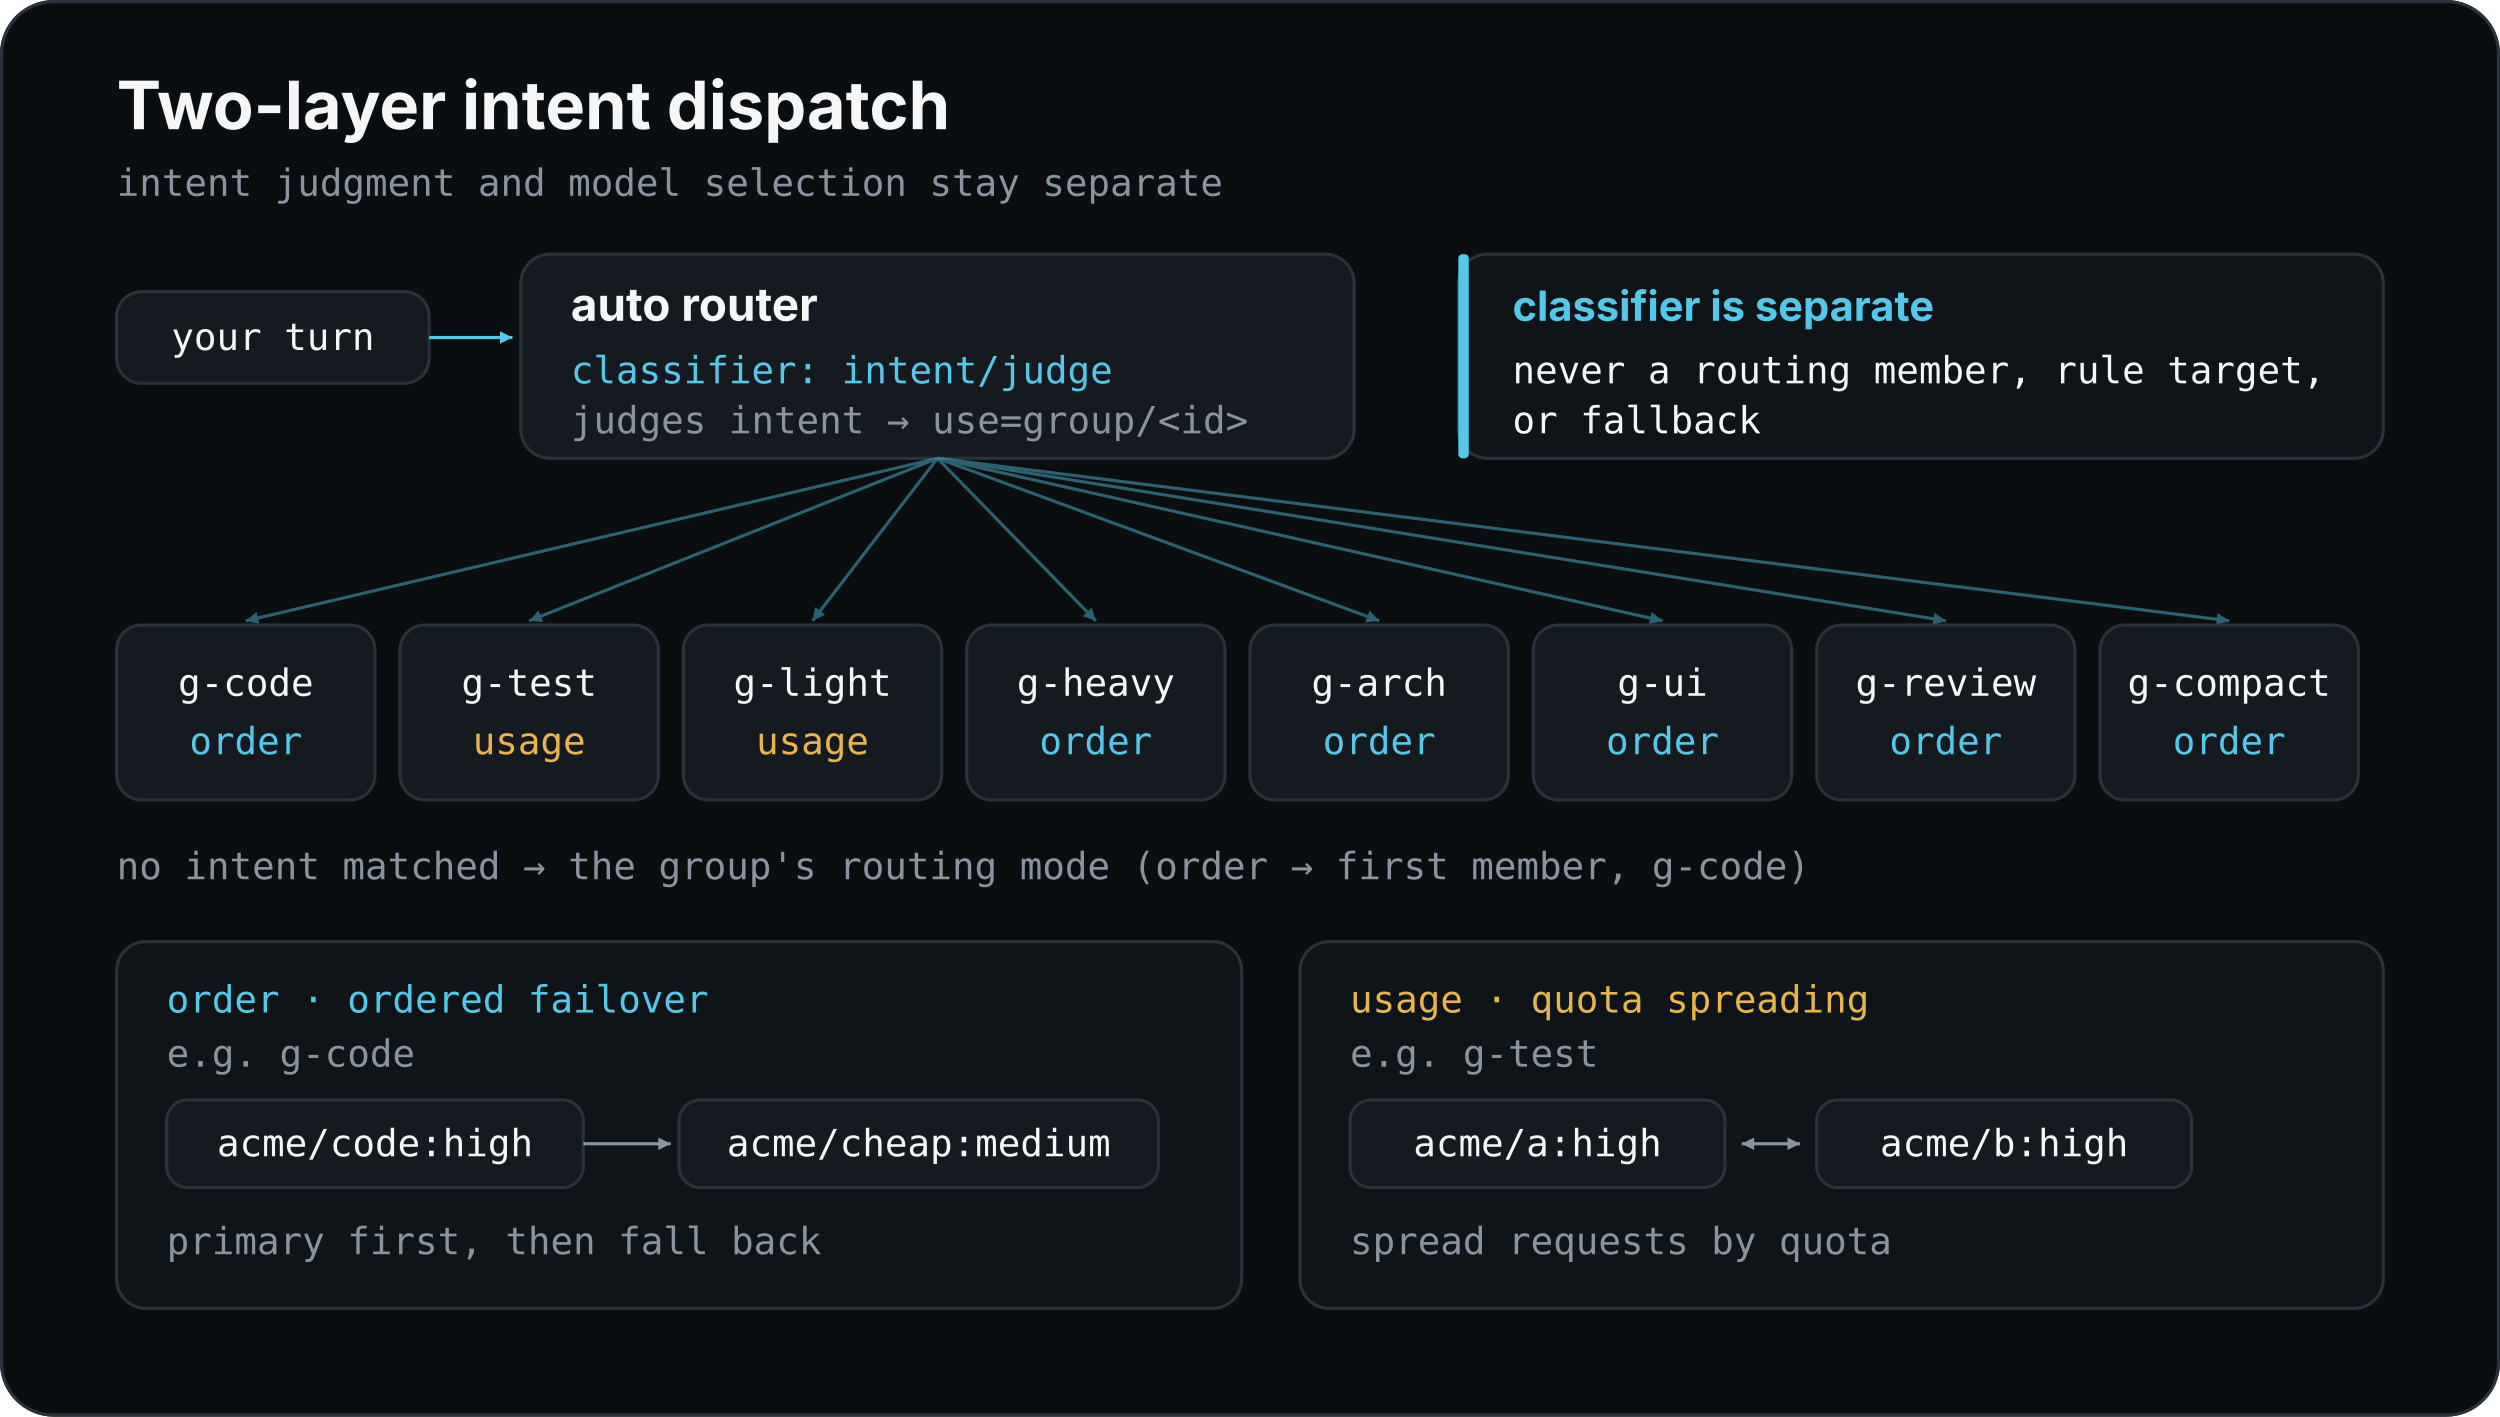
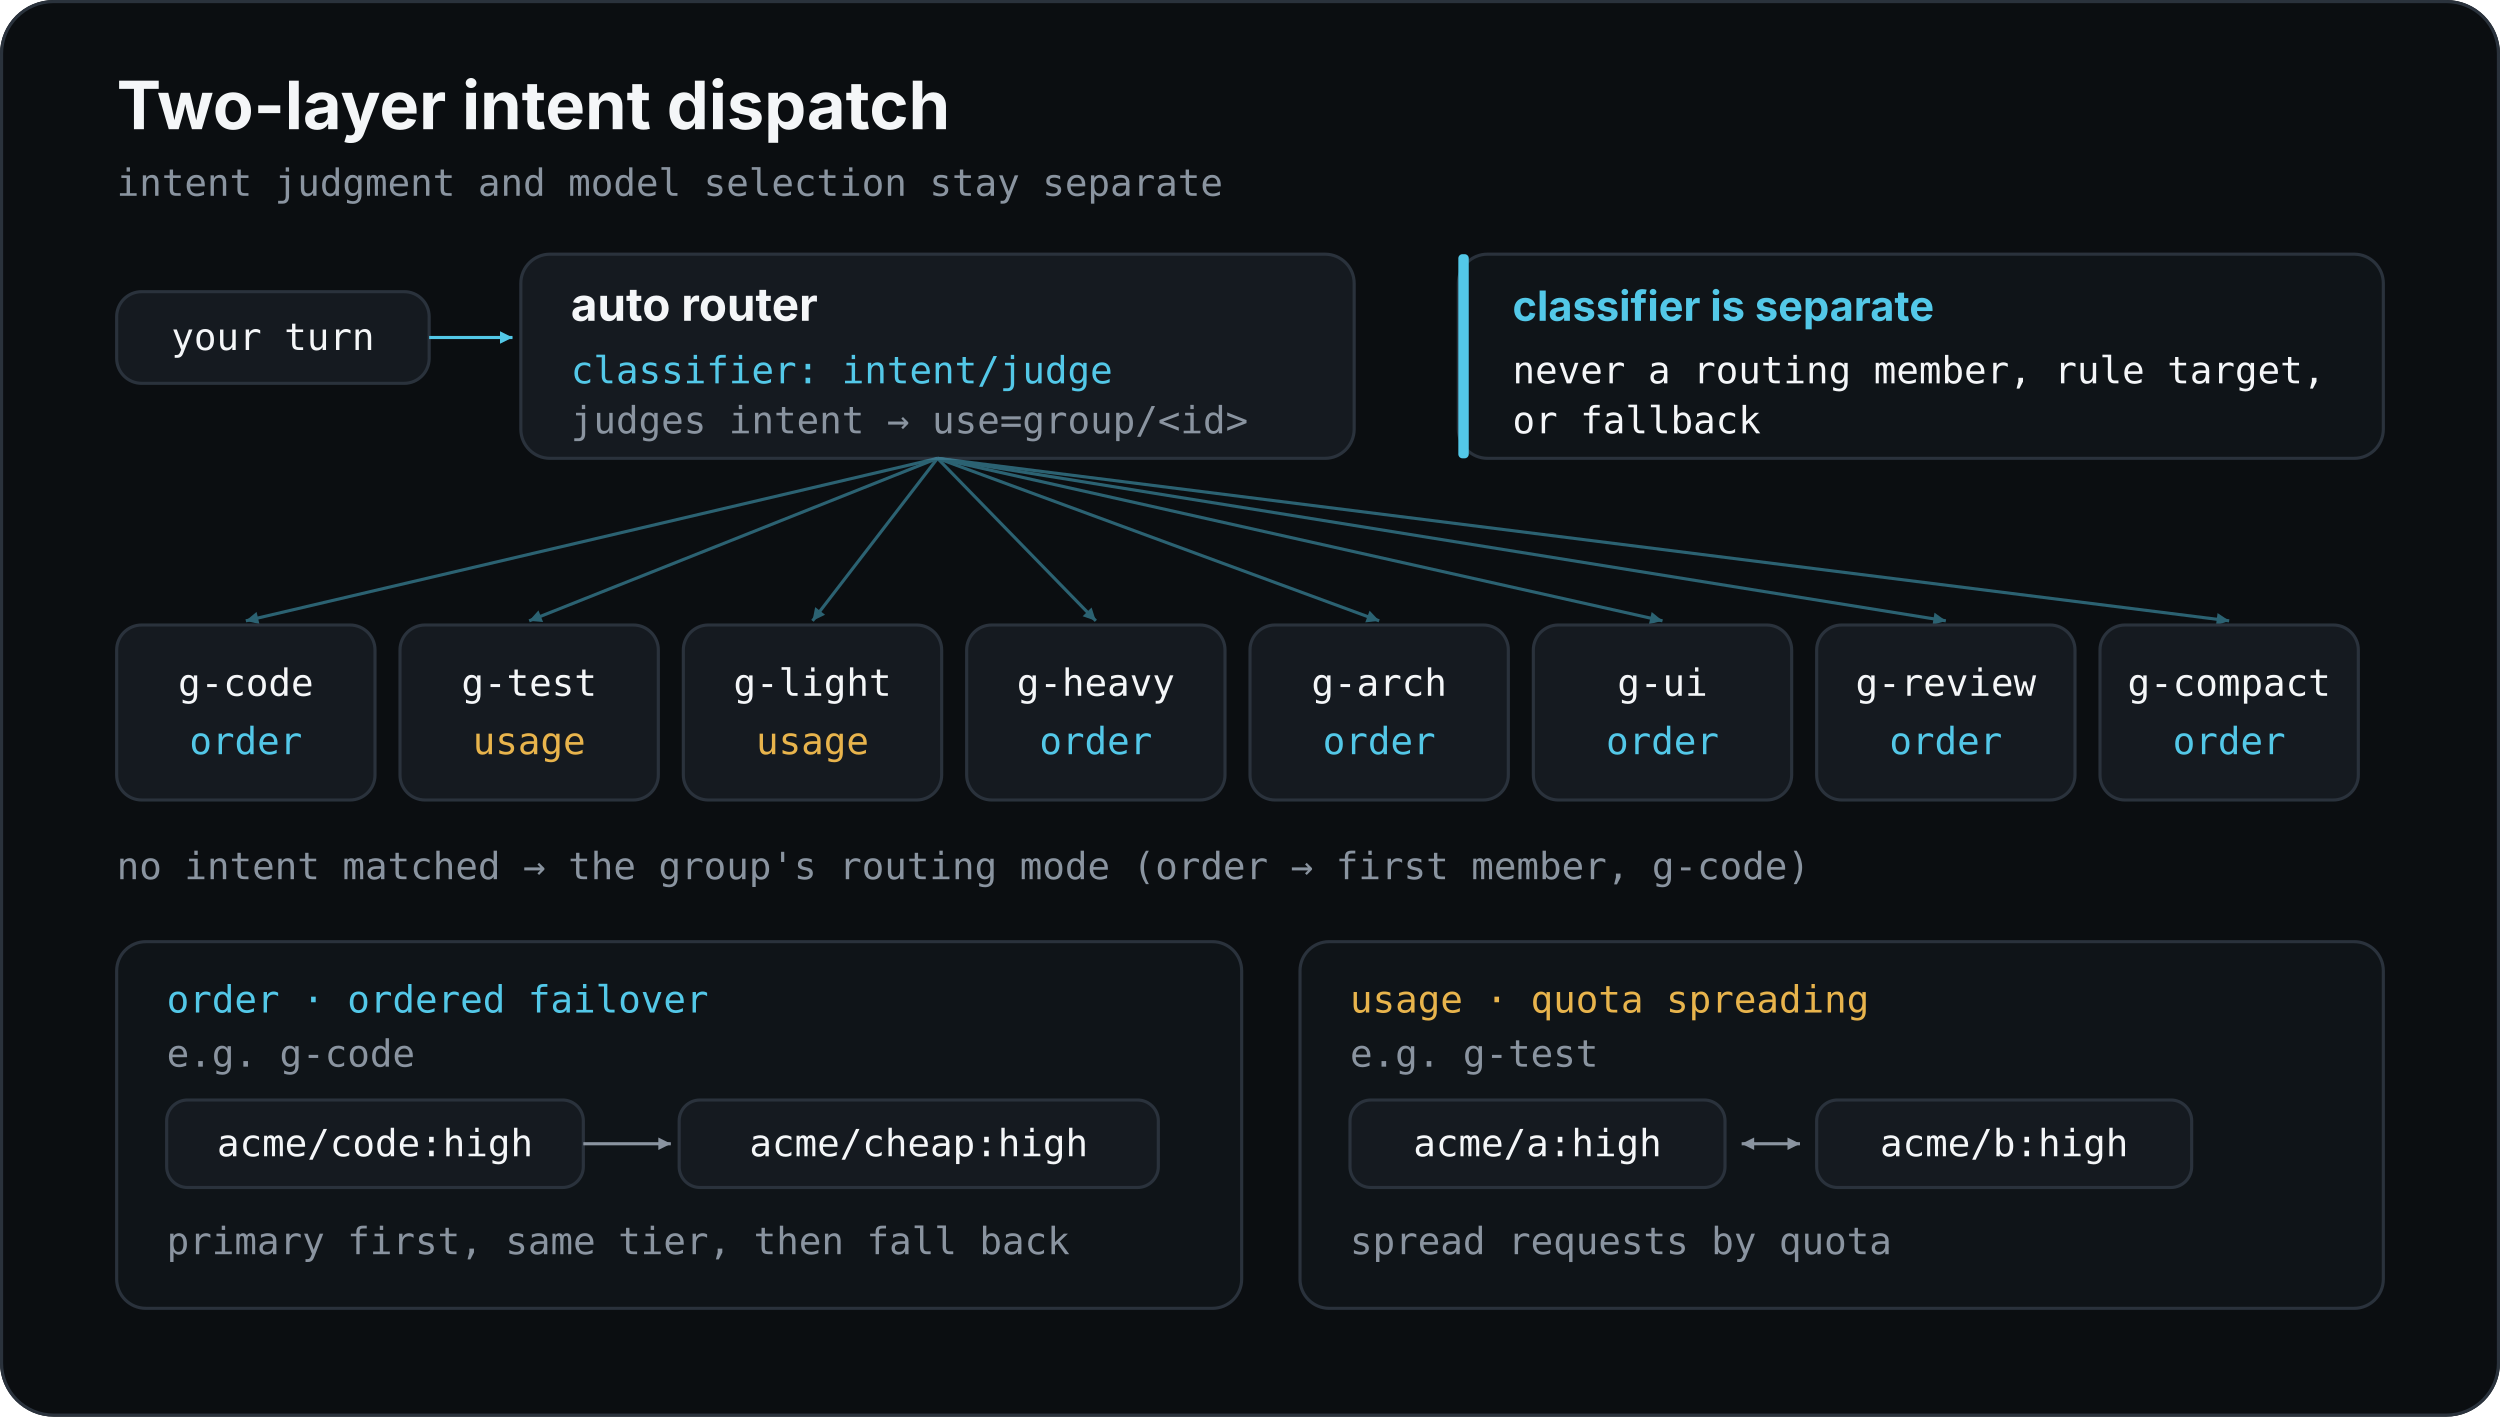
<svg xmlns="http://www.w3.org/2000/svg" width="1200" height="680" viewBox="0 0 1200 680" role="img" aria-labelledby="t d">
  <defs>
    <marker id="ah" markerWidth="8" markerHeight="8" refX="6" refY="3" orient="auto" markerUnits="userSpaceOnUse">
      <path d="M0,0 L6,3 L0,6 Z" fill="#53C8E8" />
    </marker>
    <marker id="ahm" markerWidth="8" markerHeight="8" refX="6" refY="3" orient="auto" markerUnits="userSpaceOnUse">
      <path d="M0,0 L6,3 L0,6 Z" fill="#8A94A0" />
    </marker>
    <marker id="ahml" markerWidth="8" markerHeight="8" refX="0" refY="3" orient="auto" markerUnits="userSpaceOnUse">
      <path d="M6,0 L0,3 L6,6 Z" fill="#8A94A0" />
    </marker>
  </defs>
  <rect width="1200" height="680" rx="26" fill="#0B0E11" />
  <rect x="0.75" y="0.75" width="1198.5" height="678.5" rx="25" fill="none" stroke="#2A323C" stroke-width="1.5" />
  <g font-family="-apple-system, BlinkMacSystemFont, 'Segoe UI', 'PingFang SC', sans-serif">
    <text x="56" y="62" font-size="32" font-weight="700" fill="#F4F6F8">Two-layer intent dispatch</text>
    <text x="56" y="94" font-family="ui-monospace, SFMono-Regular, Menlo, monospace" font-size="18" fill="#8A94A0">intent judgment and model selection stay separate</text>
  </g>
  <g font-family="ui-monospace, SFMono-Regular, Menlo, monospace">
    <rect x="56" y="140" width="150" height="44" rx="12" fill="#151A20" stroke="#2A323C" stroke-width="1.5" />
    <text x="131" y="168" font-size="18" fill="#F4F6F8" text-anchor="middle">your turn</text>
    <line x1="206" y1="162" x2="246" y2="162" stroke="#53C8E8" stroke-width="1.5" marker-end="url(#ah)" />
    <rect x="250" y="122" width="400" height="98" rx="14" fill="#151A20" stroke="#2A323C" stroke-width="1.5" />
    <text x="274" y="154" font-size="22" font-weight="700" fill="#F4F6F8" font-family="-apple-system, BlinkMacSystemFont, 'Segoe UI', sans-serif">auto router</text>
    <text x="274" y="184" font-size="18" fill="#53C8E8">classifier: intent/judge</text>
    <text x="274" y="208" font-size="18" fill="#8A94A0">judges intent → use=group/&lt;id&gt;</text>
    <rect x="700" y="122" width="444" height="98" rx="14" fill="#0F1418" stroke="#2A323C" stroke-width="1.5" />
    <rect x="700" y="122" width="5" height="98" rx="2" fill="#53C8E8" />
    <text x="726" y="154" font-size="20" font-weight="700" fill="#53C8E8" font-family="-apple-system, BlinkMacSystemFont, 'Segoe UI', sans-serif">classifier is separate</text>
    <text x="726" y="184" font-size="18" fill="#F4F6F8">never a routing member, rule target,</text>
    <text x="726" y="208" font-size="18" fill="#F4F6F8">or fallback</text>
  </g>
  <g stroke="#53C8E8" stroke-width="1.5" opacity="0.45">
    <line x1="450" y1="220" x2="118" y2="298" marker-end="url(#ah)" />
    <line x1="450" y1="220" x2="254" y2="298" marker-end="url(#ah)" />
    <line x1="450" y1="220" x2="390" y2="298" marker-end="url(#ah)" />
    <line x1="450" y1="220" x2="526" y2="298" marker-end="url(#ah)" />
    <line x1="450" y1="220" x2="662" y2="298" marker-end="url(#ah)" />
    <line x1="450" y1="220" x2="798" y2="298" marker-end="url(#ah)" />
    <line x1="450" y1="220" x2="934" y2="298" marker-end="url(#ah)" />
    <line x1="450" y1="220" x2="1070" y2="298" marker-end="url(#ah)" />
  </g>
  <g font-family="ui-monospace, SFMono-Regular, Menlo, monospace" text-anchor="middle">
    <g>
      <rect x="56" y="300" width="124" height="84" rx="12" fill="#151A20" stroke="#2A323C" stroke-width="1.5" />
      <text x="118" y="334" font-size="18" fill="#F4F6F8">g-code</text>
      <text x="118" y="362" font-size="18" fill="#53C8E8">order</text>
    </g>
    <g>
      <rect x="192" y="300" width="124" height="84" rx="12" fill="#151A20" stroke="#2A323C" stroke-width="1.5" />
      <text x="254" y="334" font-size="18" fill="#F4F6F8">g-test</text>
      <text x="254" y="362" font-size="18" fill="#E8B44C">usage</text>
    </g>
    <g>
      <rect x="328" y="300" width="124" height="84" rx="12" fill="#151A20" stroke="#2A323C" stroke-width="1.5" />
      <text x="390" y="334" font-size="18" fill="#F4F6F8">g-light</text>
      <text x="390" y="362" font-size="18" fill="#E8B44C">usage</text>
    </g>
    <g>
      <rect x="464" y="300" width="124" height="84" rx="12" fill="#151A20" stroke="#2A323C" stroke-width="1.5" />
      <text x="526" y="334" font-size="18" fill="#F4F6F8">g-heavy</text>
      <text x="526" y="362" font-size="18" fill="#53C8E8">order</text>
    </g>
    <g>
      <rect x="600" y="300" width="124" height="84" rx="12" fill="#151A20" stroke="#2A323C" stroke-width="1.5" />
      <text x="662" y="334" font-size="18" fill="#F4F6F8">g-arch</text>
      <text x="662" y="362" font-size="18" fill="#53C8E8">order</text>
    </g>
    <g>
      <rect x="736" y="300" width="124" height="84" rx="12" fill="#151A20" stroke="#2A323C" stroke-width="1.5" />
      <text x="798" y="334" font-size="18" fill="#F4F6F8">g-ui</text>
      <text x="798" y="362" font-size="18" fill="#53C8E8">order</text>
    </g>
    <g>
      <rect x="872" y="300" width="124" height="84" rx="12" fill="#151A20" stroke="#2A323C" stroke-width="1.5" />
      <text x="934" y="334" font-size="18" fill="#F4F6F8">g-review</text>
      <text x="934" y="362" font-size="18" fill="#53C8E8">order</text>
    </g>
    <g>
      <rect x="1008" y="300" width="124" height="84" rx="12" fill="#151A20" stroke="#2A323C" stroke-width="1.5" />
      <text x="1070" y="334" font-size="18" fill="#F4F6F8">g-compact</text>
      <text x="1070" y="362" font-size="18" fill="#53C8E8">order</text>
    </g>
  </g>
  <text x="56" y="422" font-family="ui-monospace, SFMono-Regular, Menlo, monospace" font-size="18" fill="#8A94A0">no intent matched → the group's routing mode (order → first member, g-code)</text>
  <g font-family="ui-monospace, SFMono-Regular, Menlo, monospace">
    <rect x="56" y="452" width="540" height="176" rx="14" fill="#0F1418" stroke="#2A323C" stroke-width="1.5" />
    <text x="80" y="486" font-size="18" fill="#53C8E8">order · ordered failover</text>
    <text x="80" y="512" font-size="18" fill="#8A94A0">e.g. g-code</text>
    <rect x="80" y="528" width="200" height="42" rx="10" fill="#151A20" stroke="#2A323C" stroke-width="1.5" />
    <text x="180" y="555" font-size="18" fill="#F4F6F8" text-anchor="middle">acme/code:high</text>
    <line x1="280" y1="549" x2="322" y2="549" stroke="#8A94A0" stroke-width="1.5" marker-end="url(#ahm)" />
    <rect x="326" y="528" width="230" height="42" rx="10" fill="#151A20" stroke="#2A323C" stroke-width="1.5" />
-     <text x="441" y="555" font-size="18" fill="#F4F6F8" text-anchor="middle">acme/cheap:medium</text>
-     <text x="80" y="602" font-size="18" fill="#8A94A0">primary first, then fall back</text>
+     <text x="441" y="555" font-size="18" fill="#F4F6F8" text-anchor="middle">acme/cheap:high</text>
+     <text x="80" y="602" font-size="18" fill="#8A94A0">primary first, same tier, then fall back</text>
    <rect x="624" y="452" width="520" height="176" rx="14" fill="#0F1418" stroke="#2A323C" stroke-width="1.5" />
    <text x="648" y="486" font-size="18" fill="#E8B44C">usage · quota spreading</text>
    <text x="648" y="512" font-size="18" fill="#8A94A0">e.g. g-test</text>
    <rect x="648" y="528" width="180" height="42" rx="10" fill="#151A20" stroke="#2A323C" stroke-width="1.5" />
    <text x="738" y="555" font-size="18" fill="#F4F6F8" text-anchor="middle">acme/a:high</text>
    <line x1="836" y1="549" x2="864" y2="549" stroke="#8A94A0" stroke-width="1.5" marker-start="url(#ahml)" marker-end="url(#ahm)" />
    <rect x="872" y="528" width="180" height="42" rx="10" fill="#151A20" stroke="#2A323C" stroke-width="1.5" />
    <text x="962" y="555" font-size="18" fill="#F4F6F8" text-anchor="middle">acme/b:high</text>
    <text x="648" y="602" font-size="18" fill="#8A94A0">spread requests by quota</text>
  </g>
</svg>
